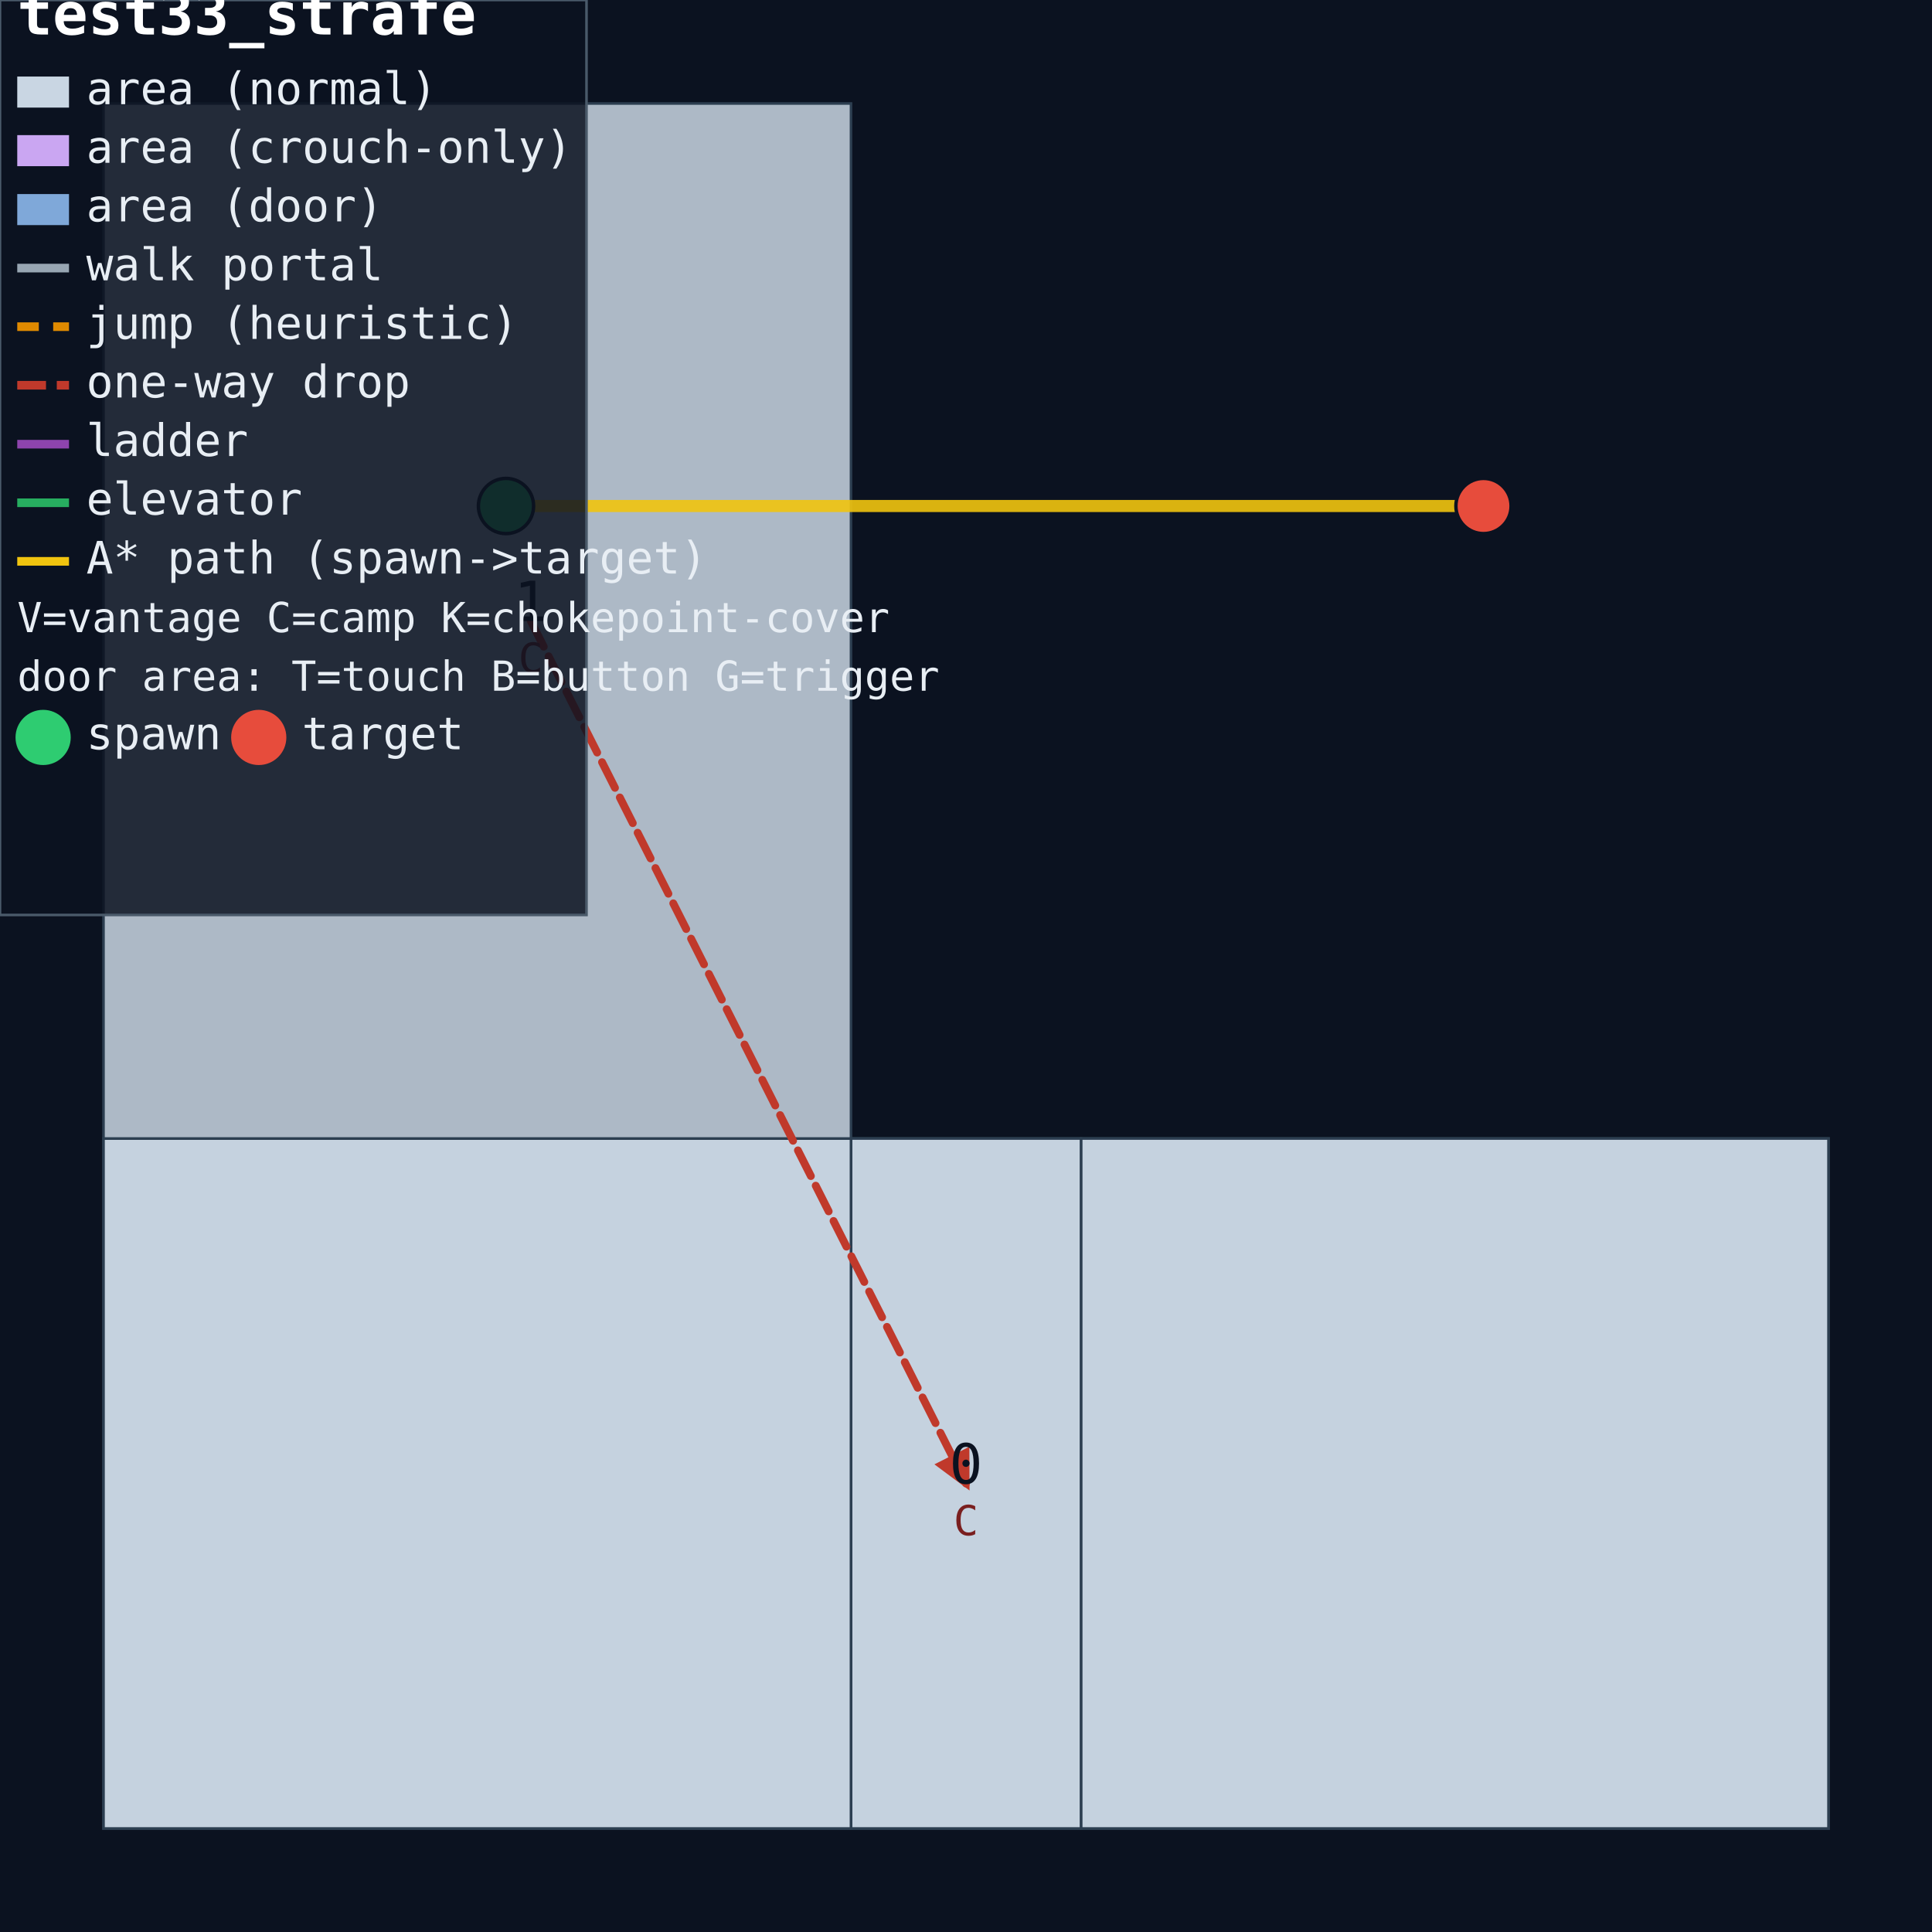
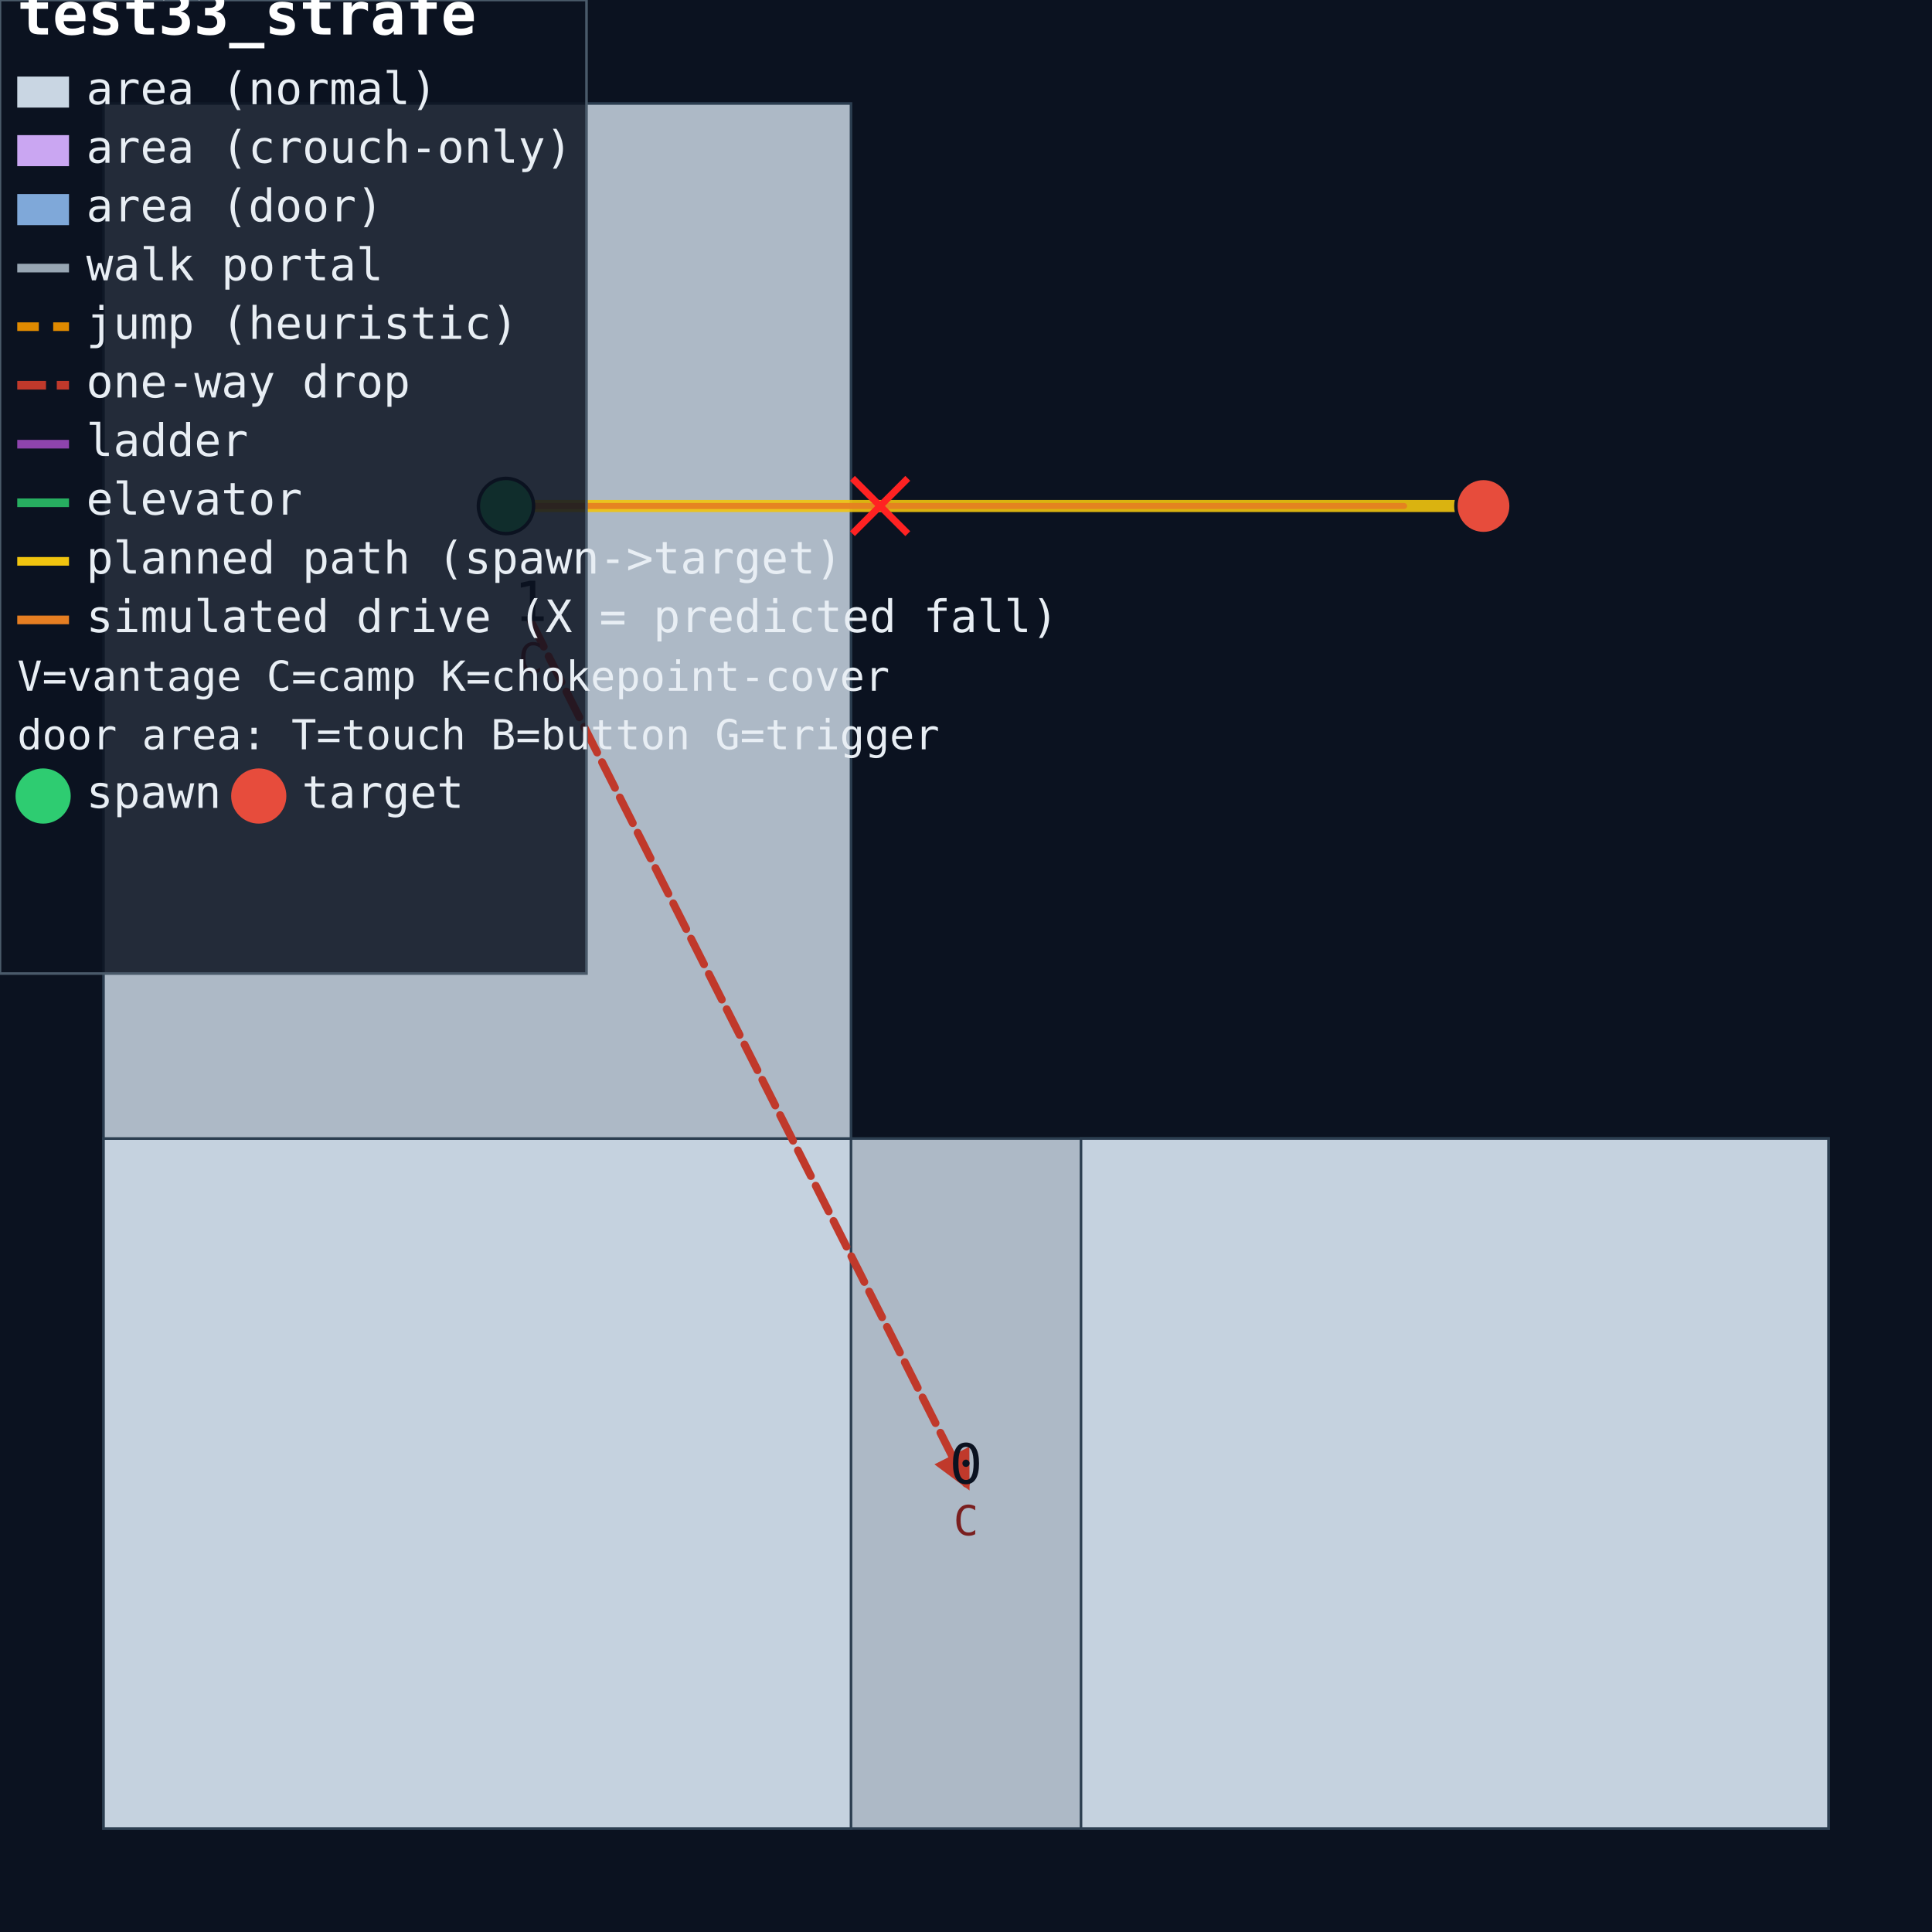
<svg xmlns="http://www.w3.org/2000/svg" viewBox="-12.8 -524.8 537.6 537.6" font-family="monospace">
  <rect x="-12.8" y="-524.8" width="537.6" height="537.6" fill="#0b1220" />
  <defs>
    <marker id="arrow" viewBox="0 0 10 10" refX="8" refY="5" markerWidth="5" markerHeight="5" orient="auto-start-reverse">
      <path d="M0,0 L10,5 L0,10 z" fill="#c0392b" />
    </marker>
  </defs>
  <g stroke="#2c3e50" stroke-width="0.72" fill-opacity="0.85">
    <polygon fill="#c9d6e3" points="16.0,-208.0 496.0,-208.0 496.0,-16.0 16.0,-16.0 " />
    <polygon fill="#c9d6e3" points="288.0,-208.0 496.0,-208.0 496.0,-16.0 288.0,-16.0 " />
-     <polygon fill="#c9d6e3" points="224.0,-208.0 288.0,-208.0 288.0,-16.0 224.0,-16.0 " />
    <polygon fill="#c9d6e3" points="16.0,-208.0 224.0,-208.0 224.0,-16.0 16.0,-16.0 " />
    <polygon fill="#c9d6e3" points="16.0,-496.0 224.0,-496.0 224.0,-208.0 16.0,-208.0 " />
  </g>
  <g stroke-linecap="round">
    <line x1="134.9" y1="-352.0" x2="256.0" y2="-112.0" stroke="#c0392b" stroke-width="2.18" stroke-dasharray="8,3" marker-end="url(#arrow)" />
  </g>
  <g fill="#0b1220" text-anchor="middle" font-size="15.36">
    <text x="256.0" y="-112.0">0</text>
    <text x="256.0" y="-97.6" font-size="11.52" fill="#7a1f1f">C</text>
    <text x="134.9" y="-352.0">1</text>
    <text x="134.9" y="-337.6" font-size="11.52" fill="#7a1f1f">C</text>
  </g>
  <polyline fill="none" stroke="#f1c40f" stroke-width="3.36" stroke-opacity="0.9" stroke-linecap="round" stroke-linejoin="round" points="128.0,-384.0 400.0,-384.0 " />
  <circle cx="128.0" cy="-384.0" r="2.88" fill="#f1c40f" stroke="#7a5c00" stroke-width="0.58" />
  <circle cx="400.0" cy="-384.0" r="2.88" fill="#f1c40f" stroke="#7a5c00" stroke-width="0.58" />
+   <polyline fill="none" stroke="#e67e22" stroke-width="1.68" stroke-opacity="0.9" stroke-linecap="round" stroke-linejoin="round" points="128.0,-384.0 131.8,-384.0 140.7,-384.0 152.9,-384.0 165.4,-384.0 177.9,-384.0 190.4,-384.0 202.9,-384.0 215.4,-384.0 227.9,-384.0 240.4,-384.0 252.9,-384.0 265.4,-384.0 277.9,-384.0 290.4,-384.0 302.9,-384.0 315.4,-384.0 327.9,-384.0 340.4,-384.0 352.9,-384.0 365.4,-384.0 377.9,-384.0 " />
+   <line x1="224.4" y1="-391.7" x2="239.8" y2="-376.3" stroke="#ff2222" stroke-width="1.92" />
+   <line x1="224.4" y1="-376.3" x2="239.8" y2="-391.7" stroke="#ff2222" stroke-width="1.92" />
  <circle cx="128.0" cy="-384.0" r="7.68" fill="#2ecc71" stroke="#0b1220" stroke-width="0.96" />
  <circle cx="400.0" cy="-384.0" r="7.68" fill="#e74c3c" stroke="#0b1220" stroke-width="0.96" />
-   <rect x="-12.8" y="-524.8" width="163.2" height="254.6" fill="#0b1220" fill-opacity="0.85" stroke="#4a5a6a" stroke-width="0.72" />
+   <rect x="-12.8" y="-524.8" width="163.2" height="270.9" fill="#0b1220" fill-opacity="0.85" stroke="#4a5a6a" stroke-width="0.72" />
  <text x="-8.0" y="-515.2" font-size="16.32" fill="#ffffff" font-weight="bold">test33_strafe</text>
  <rect x="-8.0" y="-503.5" width="14.40" height="8.64" fill="#c9d6e3" />
  <text x="11.2" y="-495.8" font-size="12.48" fill="#e8eef4">area (normal)</text>
  <rect x="-8.0" y="-487.2" width="14.40" height="8.64" fill="#caa6f2" />
  <text x="11.2" y="-479.5" font-size="12.48" fill="#e8eef4">area (crouch-only)</text>
  <rect x="-8.0" y="-470.8" width="14.40" height="8.64" fill="#7fa8d9" />
  <text x="11.2" y="-463.2" font-size="12.48" fill="#e8eef4">area (door)</text>
  <line x1="-8.0" y1="-450.2" x2="6.4" y2="-450.2" stroke="#98a6b3" stroke-width="2.40" />
  <text x="11.2" y="-446.8" font-size="12.48" fill="#e8eef4">walk portal</text>
  <line x1="-8.0" y1="-433.9" x2="6.4" y2="-433.9" stroke="#e08a00" stroke-width="2.40" stroke-dasharray="6,4" />
  <text x="11.2" y="-430.5" font-size="12.48" fill="#e8eef4">jump (heuristic)</text>
  <line x1="-8.0" y1="-417.6" x2="6.4" y2="-417.6" stroke="#c0392b" stroke-width="2.40" stroke-dasharray="8,3" />
  <text x="11.2" y="-414.2" font-size="12.48" fill="#e8eef4">one-way drop</text>
  <line x1="-8.0" y1="-401.2" x2="6.4" y2="-401.2" stroke="#8e44ad" stroke-width="2.40" />
  <text x="11.2" y="-397.9" font-size="12.48" fill="#e8eef4">ladder</text>
  <line x1="-8.0" y1="-384.9" x2="6.4" y2="-384.9" stroke="#27ae60" stroke-width="2.40" />
  <text x="11.2" y="-381.6" font-size="12.48" fill="#e8eef4">elevator</text>
  <line x1="-8.0" y1="-368.6" x2="6.4" y2="-368.6" stroke="#f1c40f" stroke-width="2.40" />
-   <text x="11.2" y="-365.2" font-size="12.48" fill="#e8eef4">A* path (spawn-&gt;target)</text>
-   <text x="-8.0" y="-348.9" font-size="11.52" fill="#e8eef4">V=vantage C=camp K=chokepoint-cover</text>
-   <text x="-8.0" y="-332.6" font-size="11.52" fill="#e8eef4">door area: T=touch B=button G=trigger</text>
-   <circle cx="-0.8" cy="-319.6" r="7.68" fill="#2ecc71" />
-   <text x="11.2" y="-316.3" font-size="12.48" fill="#e8eef4">spawn</text>
-   <circle cx="59.2" cy="-319.6" r="7.68" fill="#e74c3c" />
-   <text x="71.2" y="-316.3" font-size="12.48" fill="#e8eef4">target</text>
+   <text x="11.2" y="-365.2" font-size="12.48" fill="#e8eef4">planned path (spawn-&gt;target)</text>
+   <line x1="-8.0" y1="-352.3" x2="6.4" y2="-352.3" stroke="#e67e22" stroke-width="2.40" />
+   <text x="11.2" y="-348.9" font-size="12.48" fill="#e8eef4">simulated drive (X = predicted fall)</text>
+   <text x="-8.0" y="-332.6" font-size="11.52" fill="#e8eef4">V=vantage C=camp K=chokepoint-cover</text>
+   <text x="-8.0" y="-316.3" font-size="11.52" fill="#e8eef4">door area: T=touch B=button G=trigger</text>
+   <circle cx="-0.8" cy="-303.3" r="7.68" fill="#2ecc71" />
+   <text x="11.2" y="-300.0" font-size="12.48" fill="#e8eef4">spawn</text>
+   <circle cx="59.2" cy="-303.3" r="7.68" fill="#e74c3c" />
+   <text x="71.2" y="-300.0" font-size="12.48" fill="#e8eef4">target</text>
</svg>
